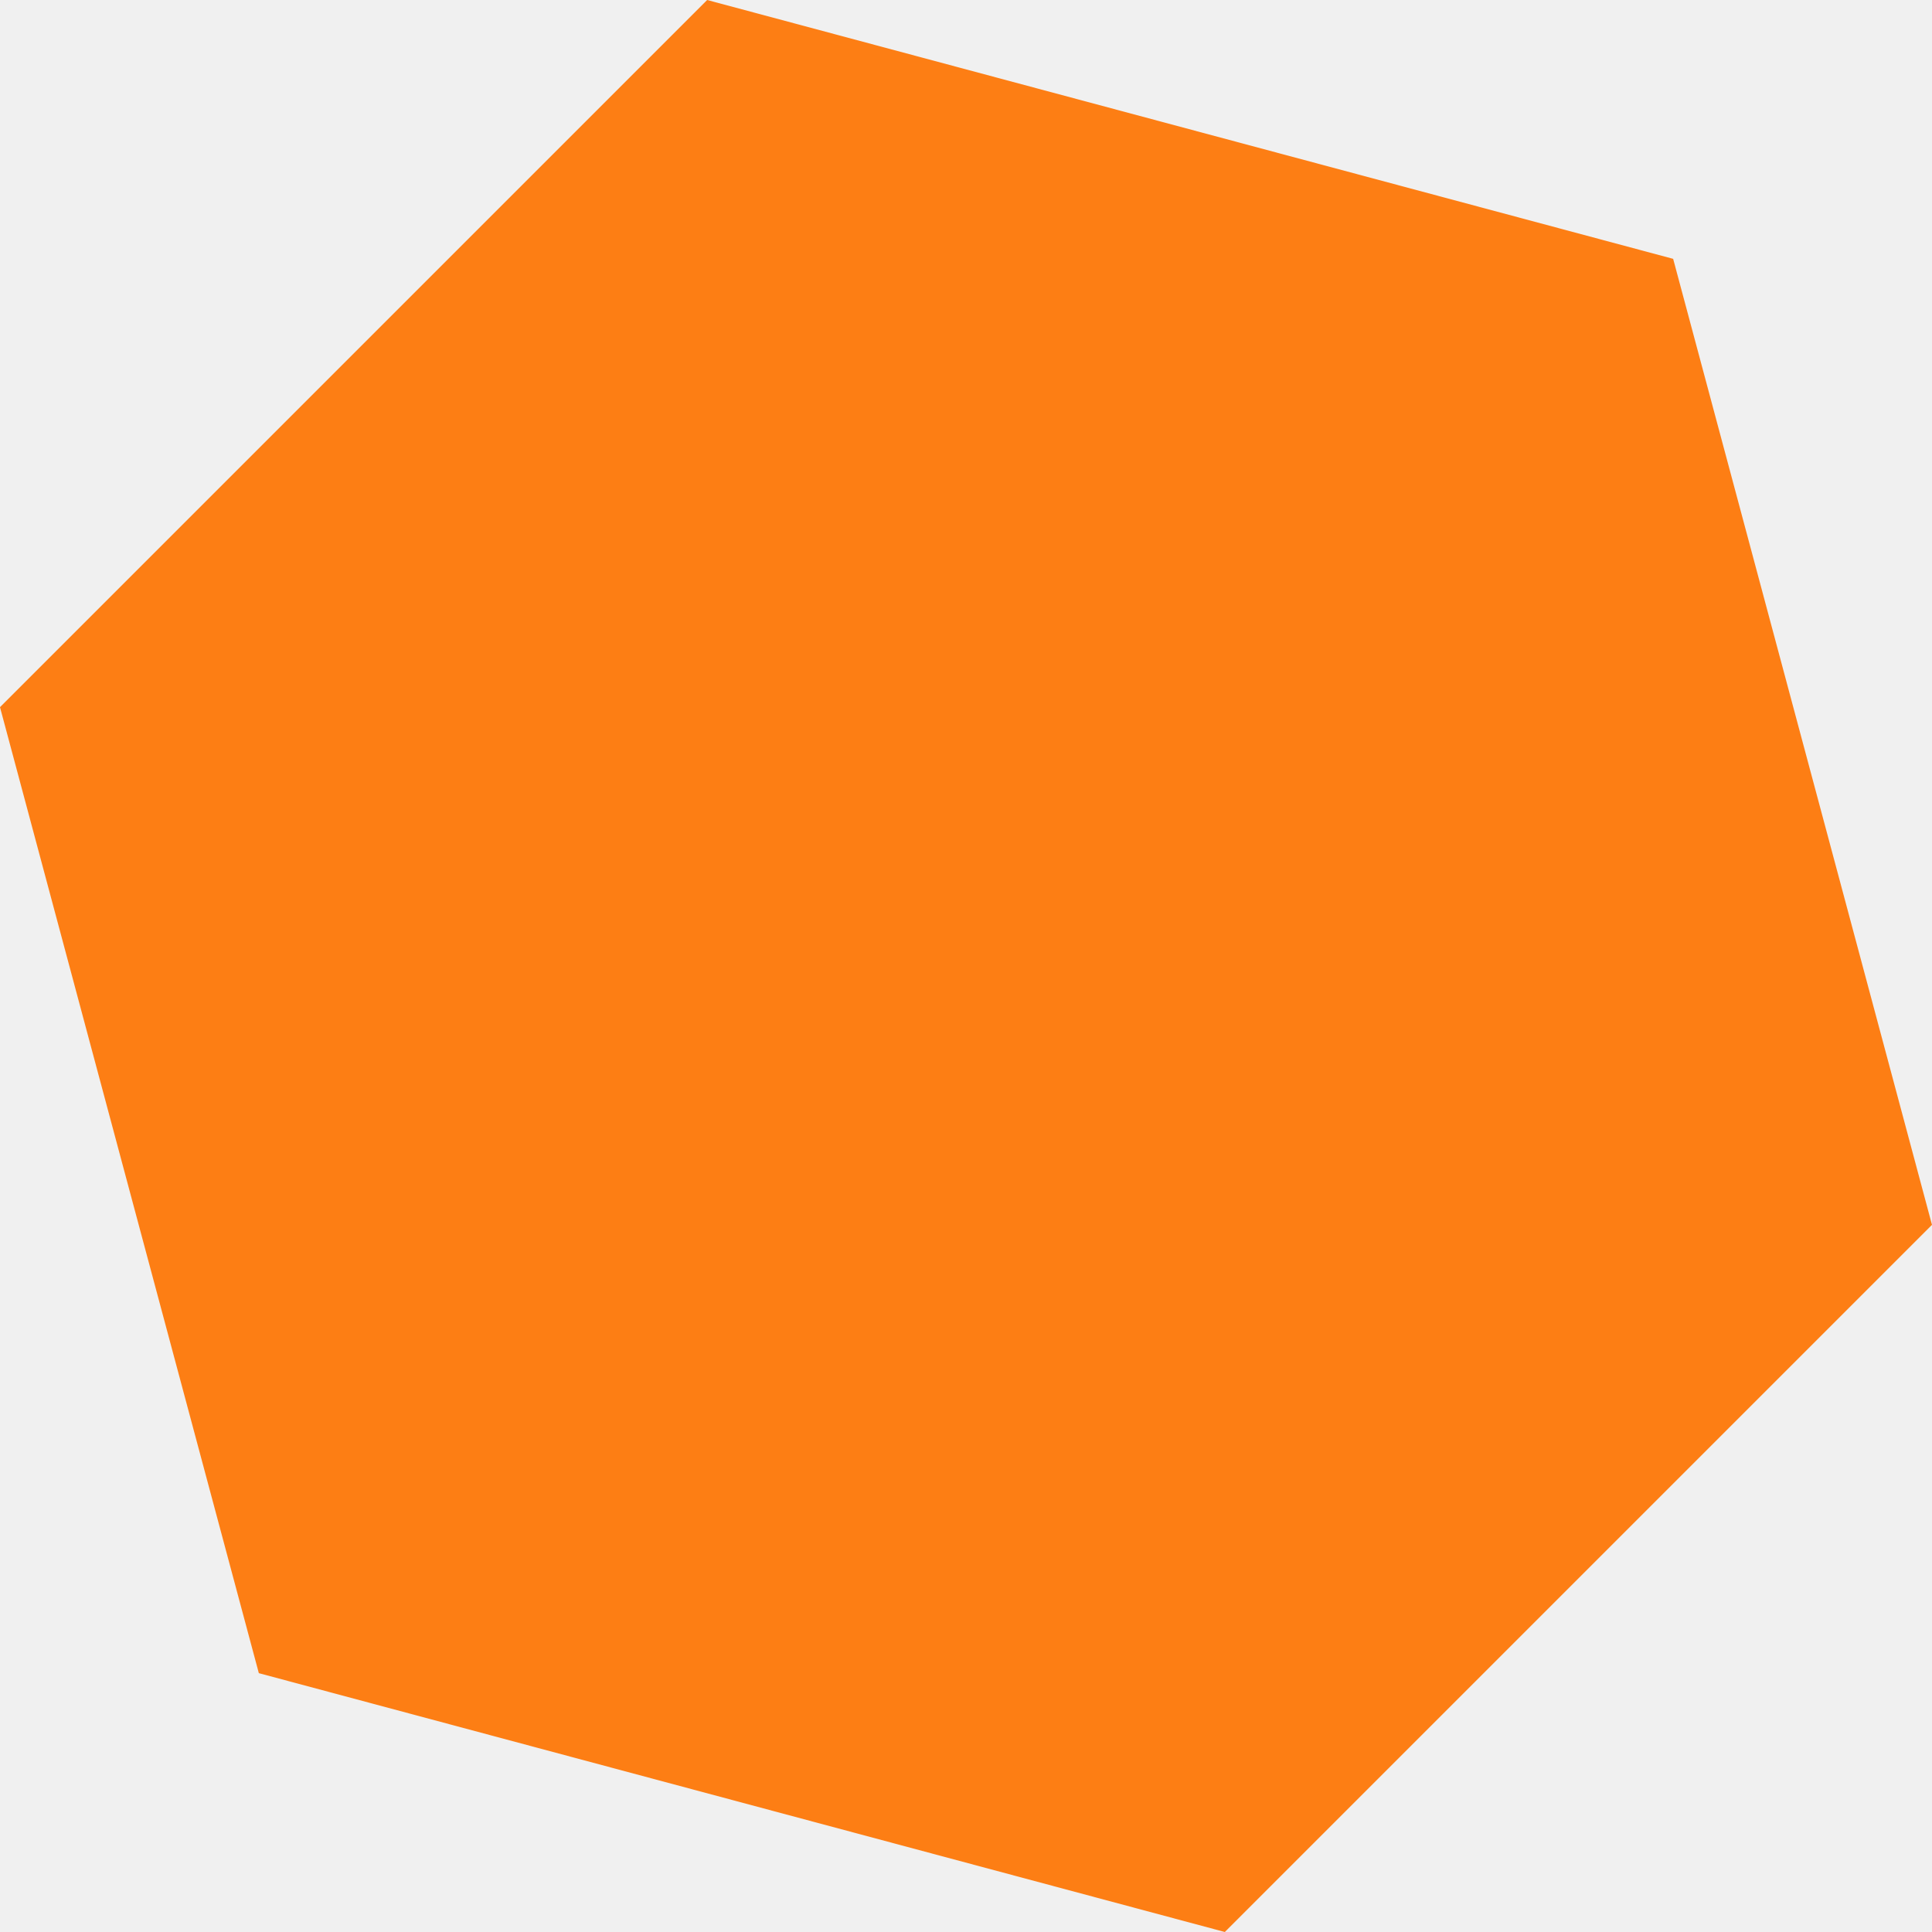
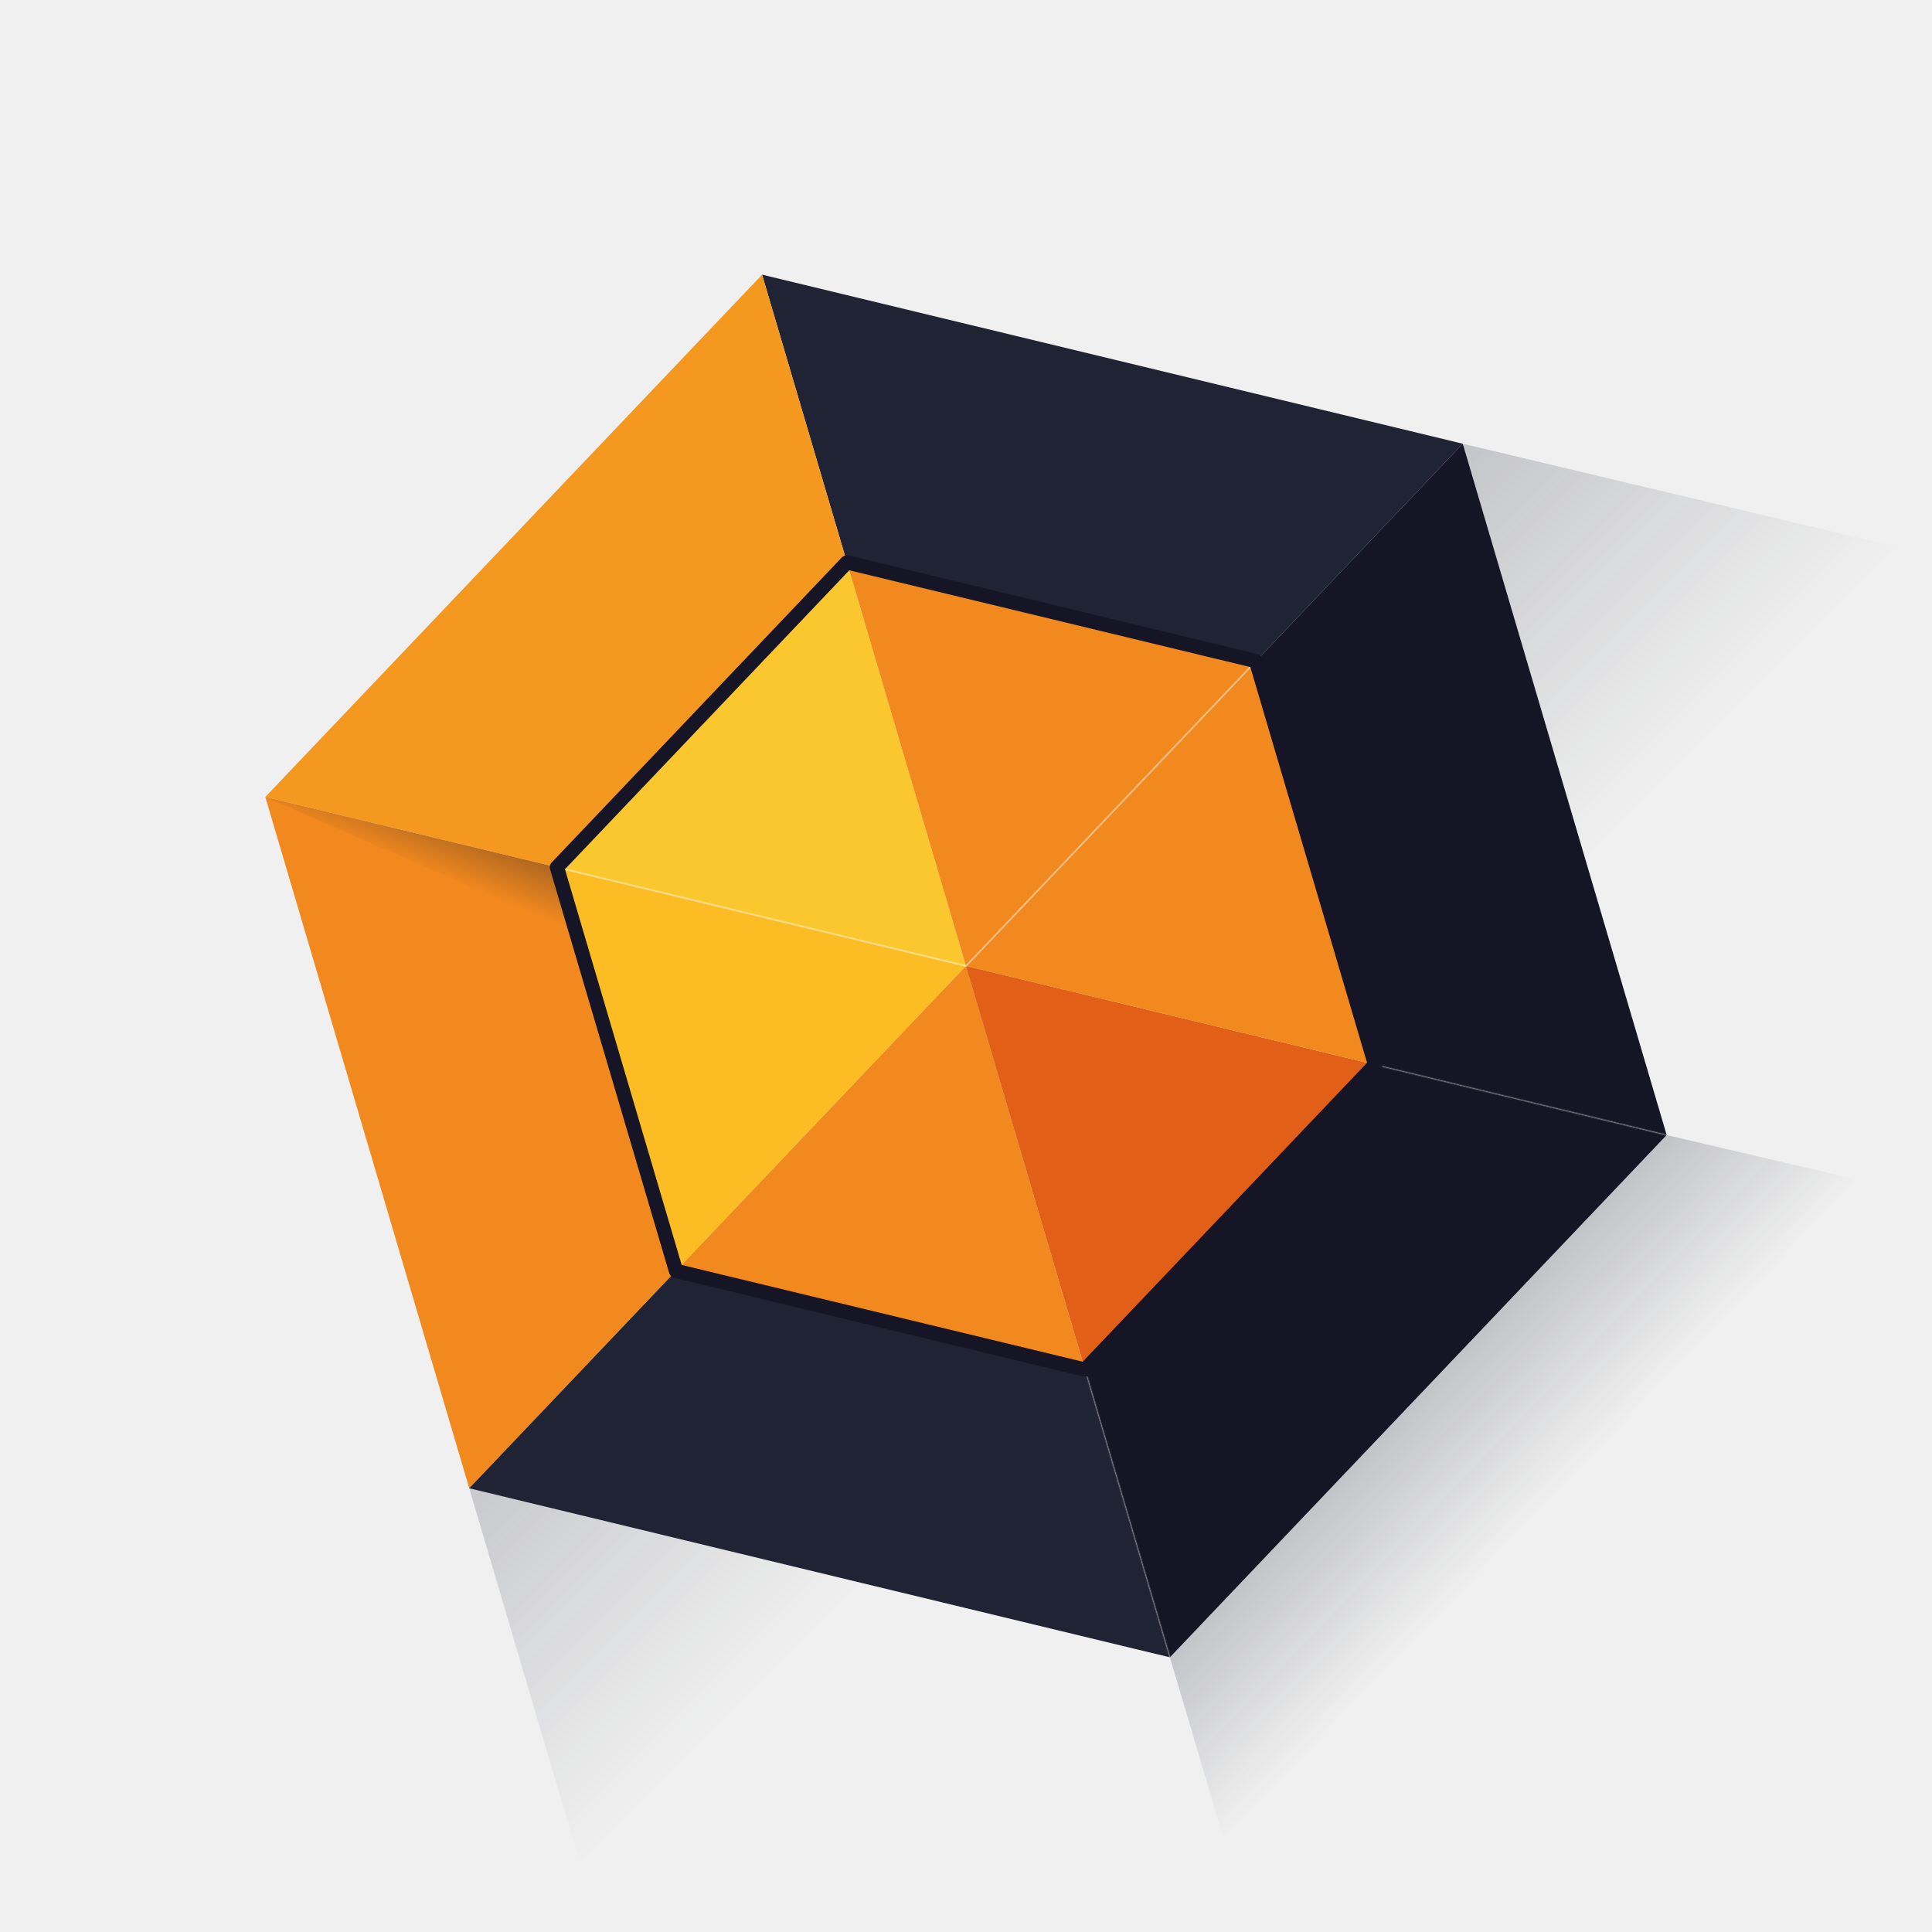
- <svg xmlns="http://www.w3.org/2000/svg" width="135.467mm" height="135.467mm" viewBox="0 0 135.467 135.467" version="1.1" id="svg8">
-   <defs id="defs2">
-     </defs>
-   <g transform="translate(-58.86979,-22.15462)" id="layer1">
-     <path transform="matrix(0.7320509,0.7320509,-0.7320509,0.7320509,99.72575,-68.59452)" d="m 185.262,123.755 -58.659,33.867 -58.659,-33.867 10e-7,-67.733 58.659,-33.867 58.659,33.867 z" id="path851" style="opacity:1;fill:#fd7e14;fill-opacity:1;stroke:none;stroke-width:1.779;stroke-miterlimit:4;stroke-dasharray:none" />
-     <g id="g1232" transform="matrix(0.2645833,0,0,0.2645833,-80.79185,257.9913)" />
+ <svg xmlns="http://www.w3.org/2000/svg" xmlns:xlink="http://www.w3.org/1999/xlink" width="541.867mm" height="541.867mm" viewBox="0 0 541.867 541.867" version="1.1" id="svg1" xml:space="preserve">
+   <defs id="defs1">
+     <linearGradient id="linearGradient36">
+       <stop style="stop-color:#161525;stop-opacity:1;" offset="0" id="stop36" />
+       <stop style="stop-color:#161525;stop-opacity:0;" offset="1" id="stop37" />
+     </linearGradient>
+     <linearGradient id="linearGradient31">
+       <stop style="stop-color:#1f2334;stop-opacity:1;" offset="0" id="stop31" />
+       <stop style="stop-color:#1f2334;stop-opacity:0;" offset="1" id="stop32" />
+     </linearGradient>
+     <linearGradient xlink:href="#linearGradient31" id="linearGradient32" x1="77.125" y1="-90.399" x2="322.038" y2="359.449" gradientUnits="userSpaceOnUse" gradientTransform="rotate(-16.4346,270.9334,270.9332)" />
+     <linearGradient xlink:href="#linearGradient31" id="linearGradient34" gradientUnits="userSpaceOnUse" x1="270.933" y1="270.933" x2="381.036" y2="463.999" gradientTransform="rotate(-16.4346,270.9334,270.9332)" />
+     <linearGradient xlink:href="#linearGradient36" id="linearGradient37" x1="181.16" y1="180.057" x2="152.122" y2="217.255" gradientUnits="userSpaceOnUse" gradientTransform="rotate(-16.4346,270.9334,270.9332)" />
+   </defs>
+   <g id="layer2" style="display:inline;opacity:1">
+     <path style="fill:url(#linearGradient32);fill-opacity:1;stroke-width:1;stroke-linecap:round;paint-order:markers fill stroke" d="m 410.256,124.453 131.61,31.282 0,386.132 -373.512,0 -36.744,-124.453 z" id="path38" />
+     <path style="fill:url(#linearGradient34);fill-opacity:1;stroke-width:1;stroke-linecap:round;paint-order:markers fill stroke" d="m 467.451,318.35 74.416,17.397 0,206.12 H 350.96 L 328.128,464.831 Z" id="path34" />
+     <path style="fill:#fbc72e;fill-opacity:1;stroke-width:1;stroke-linecap:round;paint-order:markers fill stroke" d="m 270.933,270.933 -33.39,-113.199 -81.338,85.516 z" id="path12" />
+     <path style="fill:#fbbc24;fill-opacity:1;stroke-width:1;stroke-linecap:round;paint-order:markers fill stroke" d="M 189.596,356.45 156.205,243.251 270.933,270.933 Z" id="path13" />
+     <path style="fill:#f1891f;fill-opacity:1;stroke-width:1;stroke-linecap:round;paint-order:markers fill stroke" d="m 189.596,356.45 81.338,-85.516 33.39,113.199 z" id="path14" />
+     <path style="fill:#e15f16;fill-opacity:1;stroke-width:1;stroke-linecap:round;paint-order:markers fill stroke" d="M 304.324,384.132 270.933,270.933 385.661,298.616 Z" id="path15" />
+     <path style="fill:#f1891f;fill-opacity:1;stroke-width:1;stroke-linecap:round;paint-order:markers fill stroke" d="M 385.661,298.616 352.271,185.417 270.933,270.933 Z" id="path16" />
+     <path style="fill:#f1891f;fill-opacity:1;stroke-width:1;stroke-linecap:round;paint-order:markers fill stroke" d="m 237.543,157.735 33.39,113.199 81.338,-85.516 z" id="path17" />
+     <path style="fill:#1f2334;fill-opacity:1;stroke-width:1;stroke-linecap:round;paint-order:markers fill stroke" d="m 213.739,77.036 23.804,80.699 114.728,27.682 57.986,-60.965 z" id="path18" />
+     <path style="fill:#f49820;fill-opacity:1;stroke-width:1;stroke-linecap:round;paint-order:markers fill stroke" d="m 213.739,77.036 23.804,80.699 -81.338,85.516 -81.79,-19.735 z" id="path19" />
+     <path style="fill:#f1891f;fill-opacity:1;stroke-width:1;stroke-linecap:round;paint-order:markers fill stroke" d="m 74.416,223.516 81.79,19.735 33.39,113.199 -57.986,60.964 z" id="path20" />
+     <path style="fill:#1f2334;fill-opacity:1;stroke-width:1;stroke-linecap:round;paint-order:markers fill stroke" d="m 131.61,417.414 57.986,-60.964 114.728,27.682 23.804,80.699 z" id="path21" />
+     <path style="fill:#161525;fill-opacity:1;stroke-width:1;stroke-linecap:round;paint-order:markers fill stroke" d="m 328.128,464.831 -23.804,-80.699 81.338,-85.516 81.79,19.735 z" id="path22" />
+     <path style="fill:#161525;fill-opacity:1;stroke-width:1;stroke-linecap:round;paint-order:markers fill stroke" d="m 467.451,318.35 -57.194,-193.898 -57.986,60.965 33.39,113.199 z" id="path23" />
+     <path style="opacity:0.4;fill:none;fill-opacity:1;stroke:#ffffff;stroke-width:0.5;stroke-linecap:butt;stroke-linejoin:round;stroke-dasharray:none;stroke-opacity:1;paint-order:markers fill stroke" d="m 237.543,157.735 -81.338,85.516 114.728,27.682 81.338,-85.516 z" id="path33" />
+     <path style="opacity:0.2;fill:none;fill-opacity:1;stroke:#ffffff;stroke-width:0.5;stroke-linecap:butt;stroke-linejoin:round;stroke-dasharray:none;stroke-opacity:1;paint-order:markers fill stroke" d="m 328.128,464.831 -23.804,-80.699 81.338,-85.516 81.79,19.735" id="path37" />
+     <path style="fill:none;fill-opacity:1;stroke:#161525;stroke-width:4;stroke-linecap:butt;stroke-linejoin:round;stroke-dasharray:none;stroke-opacity:1;paint-order:markers fill stroke" d="m 189.596,356.45 -33.39,-113.199 81.338,-85.516 114.728,27.682 33.39,113.199 -81.338,85.516 z" id="path32" />
+     <path style="fill:url(#linearGradient37);fill-opacity:1;stroke:none;stroke-width:0.5;stroke-linecap:butt;stroke-linejoin:round;stroke-dasharray:none;stroke-opacity:1;paint-order:markers fill stroke" d="m 74.416,223.516 81.79,19.735 5.466,18.53 z" id="path35" />
  </g>
</svg>
